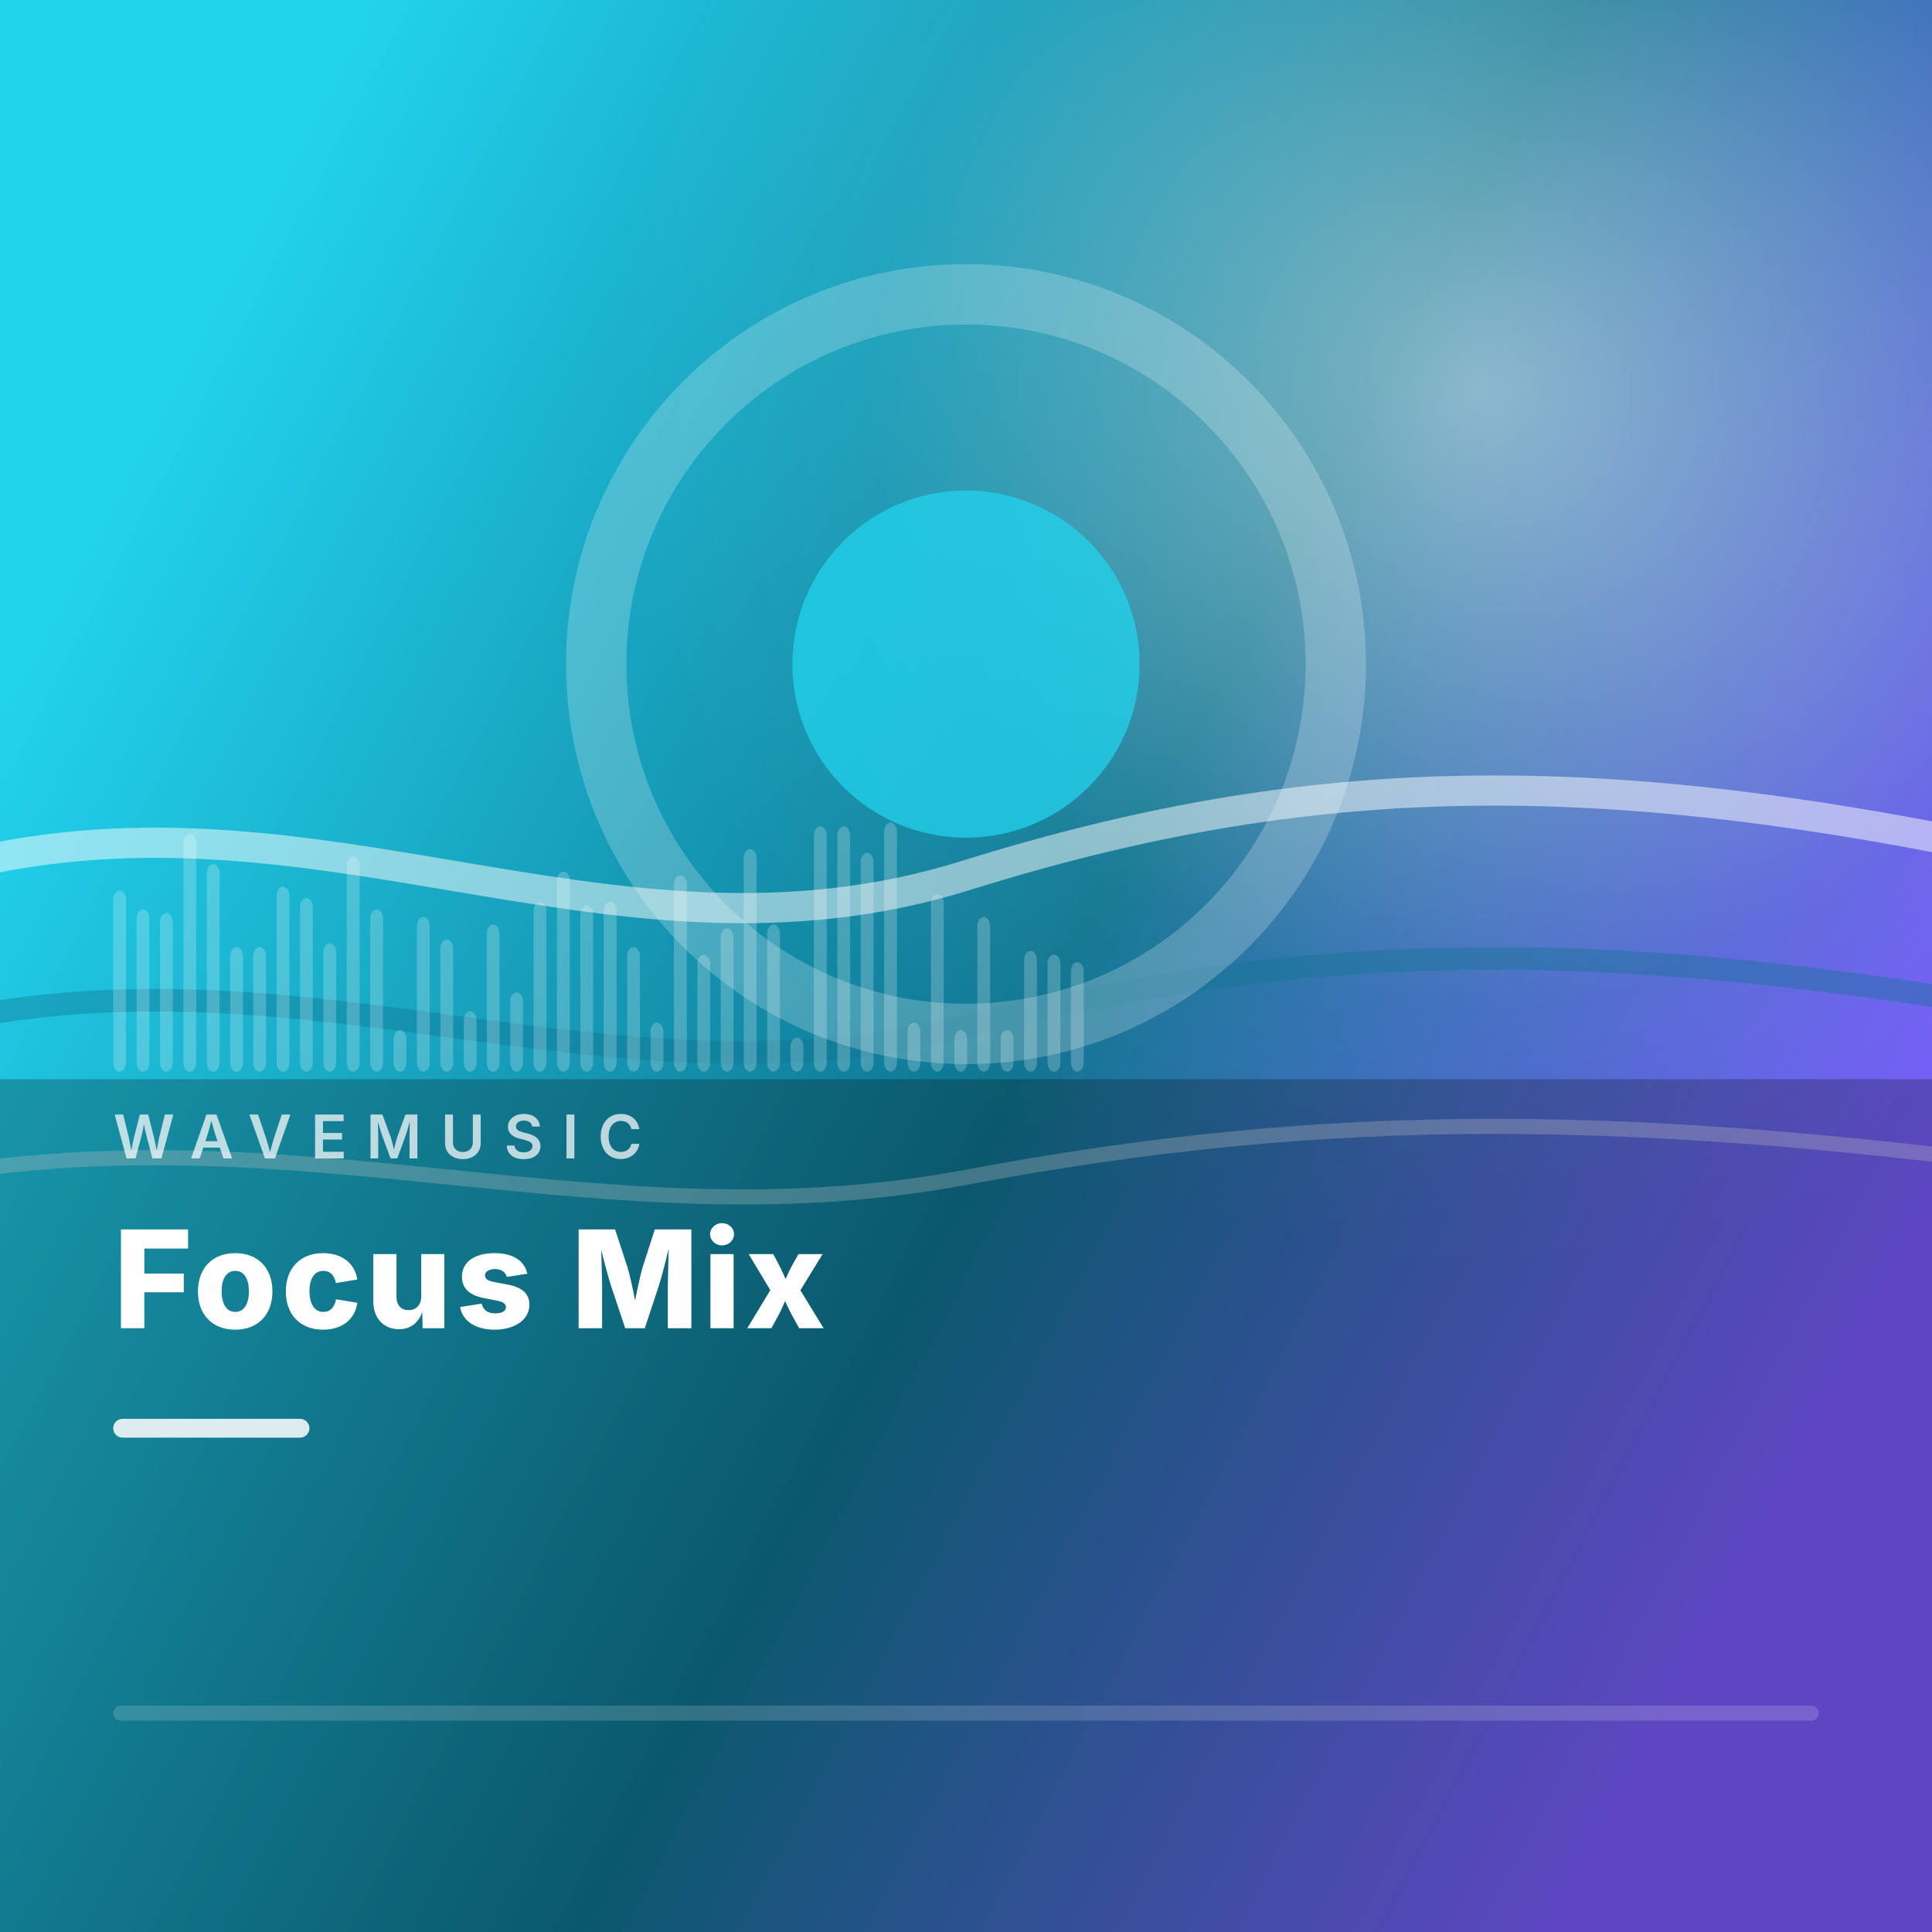
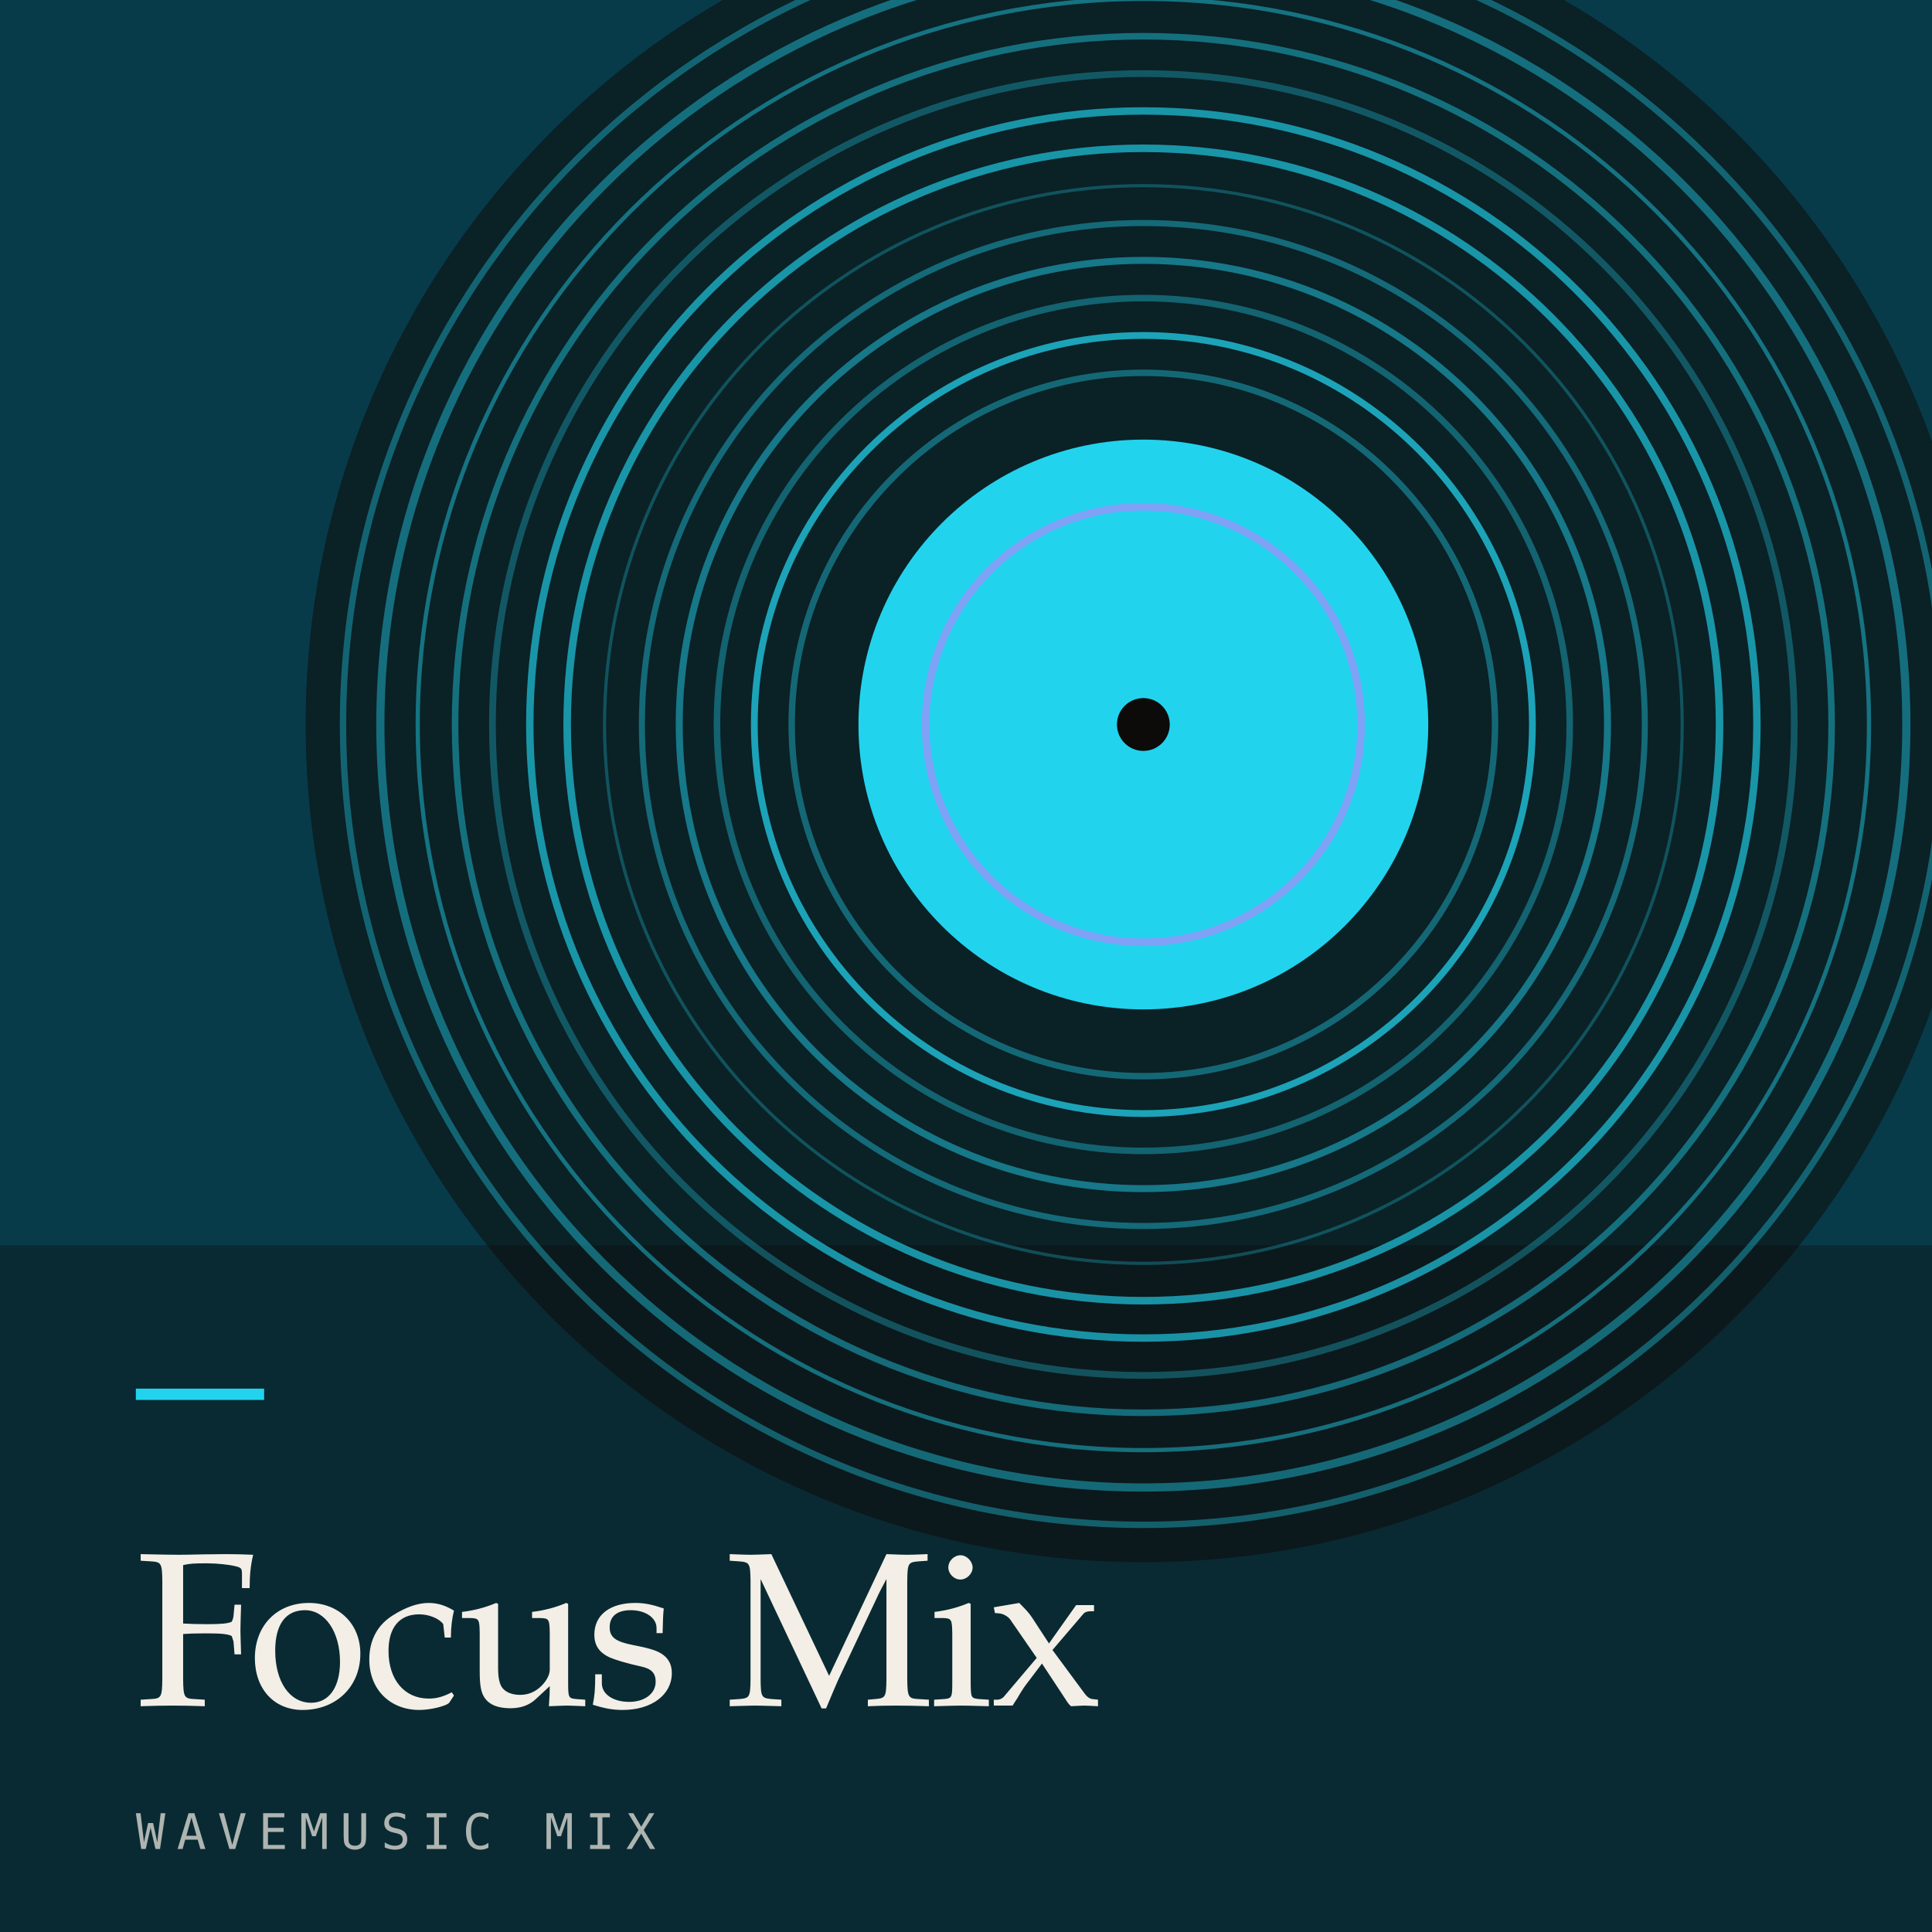
<svg xmlns="http://www.w3.org/2000/svg" viewBox="0 0 512 512" width="512" height="512" role="img" aria-label="Focus Mix">
-   <defs>
-     <linearGradient id="bgm3" gradientTransform="rotate(27 0.5 0.5)">
-       <stop offset="0" stop-color="#22d3ee" />
-       <stop offset="0.55" stop-color="#0e7490" />
-       <stop offset="1" stop-color="#7c5cff" />
-     </linearGradient>
-     <radialGradient id="glowm3" cx="0.5" cy="0.5" r="0.5">
-       <stop offset="0" stop-color="#ffffff" stop-opacity="0.5" />
-       <stop offset="0.7" stop-color="#ffffff" stop-opacity="0.05" />
-       <stop offset="1" stop-color="#ffffff" stop-opacity="0" />
-     </radialGradient>
-   </defs>
-   <rect width="512" height="512" fill="url(#bgm3)" />
-   <circle cx="392" cy="104" r="230" fill="url(#glowm3)" />
-   <g>
-     <path d="M -20 232 C 80 202, 160 262, 256 232 S 432 202, 560 232" fill="none" stroke="#ffffff" stroke-width="8" opacity="0.5" stroke-linecap="round" />
-     <path d="M -20 272 C 80 248, 160 296, 256 272 S 432 248, 560 272" fill="none" stroke="#0e7490" stroke-width="6" opacity="0.4" stroke-linecap="round" />
-     <path d="M -20 312 C 80 294, 160 330, 256 312 S 432 294, 560 312" fill="none" stroke="#ffffff" stroke-width="4" opacity="0.3" stroke-linecap="round" />
-     <circle cx="256" cy="176" r="98" fill="none" stroke="#ffffff38" stroke-width="16" />
-     <circle cx="256" cy="176" r="46" fill="#22d3eebf" />
-   </g>
-   <g>
-     <rect x="30.0" y="236.0" width="3.40" height="48" rx="2.4" fill="#ffffff" opacity="0.22" />
-     <rect x="36.2" y="241.0" width="3.40" height="43" rx="2.4" fill="#ffffff" opacity="0.22" />
-     <rect x="42.4" y="242.0" width="3.40" height="42" rx="2.4" fill="#ffffff" opacity="0.22" />
-     <rect x="48.6" y="221.0" width="3.40" height="63" rx="2.4" fill="#ffffff" opacity="0.22" />
-     <rect x="54.8" y="229.0" width="3.40" height="55" rx="2.4" fill="#ffffff" opacity="0.22" />
-     <rect x="61.0" y="251.0" width="3.40" height="33" rx="2.4" fill="#ffffff" opacity="0.22" />
-     <rect x="67.1" y="251.0" width="3.40" height="33" rx="2.4" fill="#ffffff" opacity="0.22" />
-     <rect x="73.3" y="235.0" width="3.40" height="49" rx="2.4" fill="#ffffff" opacity="0.22" />
-     <rect x="79.5" y="238.0" width="3.40" height="46" rx="2.4" fill="#ffffff" opacity="0.22" />
-     <rect x="85.7" y="250.0" width="3.40" height="34" rx="2.4" fill="#ffffff" opacity="0.22" />
-     <rect x="91.9" y="227.0" width="3.40" height="57" rx="2.4" fill="#ffffff" opacity="0.22" />
-     <rect x="98.1" y="241.0" width="3.40" height="43" rx="2.4" fill="#ffffff" opacity="0.22" />
-     <rect x="104.3" y="273.0" width="3.40" height="11" rx="2.4" fill="#ffffff" opacity="0.22" />
-     <rect x="110.5" y="243.0" width="3.40" height="41" rx="2.4" fill="#ffffff" opacity="0.22" />
-     <rect x="116.7" y="249.0" width="3.40" height="35" rx="2.4" fill="#ffffff" opacity="0.22" />
-     <rect x="122.9" y="268.0" width="3.40" height="16" rx="2.4" fill="#ffffff" opacity="0.22" />
-     <rect x="129.0" y="245.0" width="3.40" height="39" rx="2.4" fill="#ffffff" opacity="0.22" />
-     <rect x="135.2" y="263.0" width="3.40" height="21" rx="2.4" fill="#ffffff" opacity="0.22" />
-     <rect x="141.4" y="239.0" width="3.40" height="45" rx="2.4" fill="#ffffff" opacity="0.22" />
-     <rect x="147.6" y="231.0" width="3.40" height="53" rx="2.4" fill="#ffffff" opacity="0.22" />
-     <rect x="153.8" y="240.0" width="3.40" height="44" rx="2.4" fill="#ffffff" opacity="0.22" />
-     <rect x="160.0" y="239.0" width="3.40" height="45" rx="2.4" fill="#ffffff" opacity="0.22" />
-     <rect x="166.2" y="251.0" width="3.40" height="33" rx="2.4" fill="#ffffff" opacity="0.22" />
-     <rect x="172.4" y="271.0" width="3.40" height="13" rx="2.4" fill="#ffffff" opacity="0.22" />
-     <rect x="178.6" y="232.0" width="3.40" height="52" rx="2.4" fill="#ffffff" opacity="0.22" />
-     <rect x="184.8" y="253.0" width="3.40" height="31" rx="2.4" fill="#ffffff" opacity="0.22" />
-     <rect x="191.0" y="246.0" width="3.40" height="38" rx="2.4" fill="#ffffff" opacity="0.22" />
-     <rect x="197.1" y="225.0" width="3.40" height="59" rx="2.4" fill="#ffffff" opacity="0.22" />
-     <rect x="203.3" y="245.0" width="3.40" height="39" rx="2.4" fill="#ffffff" opacity="0.22" />
-     <rect x="209.5" y="275.0" width="3.40" height="9" rx="2.4" fill="#ffffff" opacity="0.22" />
-     <rect x="215.7" y="219.0" width="3.40" height="65" rx="2.4" fill="#ffffff" opacity="0.22" />
-     <rect x="221.9" y="219.0" width="3.40" height="65" rx="2.4" fill="#ffffff" opacity="0.22" />
-     <rect x="228.1" y="226.0" width="3.40" height="58" rx="2.4" fill="#ffffff" opacity="0.22" />
-     <rect x="234.3" y="218.0" width="3.40" height="66" rx="2.4" fill="#ffffff" opacity="0.22" />
-     <rect x="240.5" y="271.0" width="3.40" height="13" rx="2.4" fill="#ffffff" opacity="0.22" />
-     <rect x="246.7" y="237.0" width="3.40" height="47" rx="2.4" fill="#ffffff" opacity="0.22" />
-     <rect x="252.9" y="273.0" width="3.40" height="11" rx="2.4" fill="#ffffff" opacity="0.22" />
-     <rect x="259.0" y="243.0" width="3.40" height="41" rx="2.4" fill="#ffffff" opacity="0.22" />
-     <rect x="265.2" y="273.0" width="3.40" height="11" rx="2.4" fill="#ffffff" opacity="0.22" />
-     <rect x="271.4" y="252.0" width="3.40" height="32" rx="2.4" fill="#ffffff" opacity="0.22" />
-     <rect x="277.6" y="253.0" width="3.40" height="31" rx="2.4" fill="#ffffff" opacity="0.22" />
-     <rect x="283.8" y="255.0" width="3.40" height="29" rx="2.4" fill="#ffffff" opacity="0.22" />
-   </g>
-   <rect y="286" width="512" height="226" fill="#000000" opacity="0.24" />
-   <text x="30" y="352" font-family="Inter, 'Segoe UI', Arial, sans-serif" font-size="36" font-weight="800" letter-spacing="1" fill="#ffffff">Focus Mix</text>
-   <text x="30" y="307" font-family="Inter, 'Segoe UI', Arial, sans-serif" font-size="16" font-weight="600" letter-spacing="5" fill="#ffffff" opacity="0.72">WAVEMUSIC</text>
-   <rect x="30" y="376" width="52" height="5" rx="2.5" fill="#ffffff" opacity="0.85" />
-   <rect x="30" y="452" width="452" height="4" rx="2" fill="#ffffff" opacity="0.16" />
+   <rect width="512" height="512" fill="#073b4a" />
+   <rect y="330" width="512" height="182" fill="#0c0b0a" opacity="0.35" />
+   <circle cx="303" cy="192" r="222" fill="#0c0b0a" opacity="0.55" />
+   <circle cx="303" cy="192" r="93.2" fill="none" stroke="#22d3ee" stroke-width="1.70" opacity="0.40" />
+   <circle cx="303" cy="192" r="103.1" fill="none" stroke="#22d3ee" stroke-width="1.80" opacity="0.73" />
+   <circle cx="303" cy="192" r="113.0" fill="none" stroke="#22d3ee" stroke-width="1.74" opacity="0.37" />
+   <circle cx="303" cy="192" r="123.0" fill="none" stroke="#22d3ee" stroke-width="1.85" opacity="0.49" />
+   <circle cx="303" cy="192" r="132.9" fill="none" stroke="#22d3ee" stroke-width="1.61" opacity="0.41" />
+   <circle cx="303" cy="192" r="142.8" fill="none" stroke="#22d3ee" stroke-width="0.85" opacity="0.28" />
+   <circle cx="303" cy="192" r="152.7" fill="none" stroke="#22d3ee" stroke-width="2.00" opacity="0.65" />
+   <circle cx="303" cy="192" r="162.6" fill="none" stroke="#22d3ee" stroke-width="1.96" opacity="0.65" />
+   <circle cx="303" cy="192" r="172.5" fill="none" stroke="#22d3ee" stroke-width="1.79" opacity="0.31" />
+   <circle cx="303" cy="192" r="182.4" fill="none" stroke="#22d3ee" stroke-width="1.74" opacity="0.44" />
+   <circle cx="303" cy="192" r="192.3" fill="none" stroke="#22d3ee" stroke-width="1.12" opacity="0.46" />
+   <circle cx="303" cy="192" r="202.2" fill="none" stroke="#22d3ee" stroke-width="2.17" opacity="0.43" />
+   <circle cx="303" cy="192" r="212.1" fill="none" stroke="#22d3ee" stroke-width="1.69" opacity="0.38" />
+   <circle cx="303" cy="192" r="75.5" fill="#22d3ee" />
+   <circle cx="303" cy="192" r="57.7" fill="none" stroke="#a78bfa" stroke-width="2" opacity="0.7" />
+   <circle cx="303" cy="192" r="7" fill="#0c0b0a" />
+   <rect x="36" y="368" width="34" height="3" fill="#22d3ee" />
+   <text x="36" y="490" font-family="Consolas, Menlo, monospace" font-size="13" letter-spacing="3" fill="#f3eee6" opacity="0.7">WAVEMUSIC MIX</text>
+   <text x="36" y="452" font-family="Iowan Old Style, Palatino Linotype, Palatino, Georgia, serif" font-size="58" fill="#f3eee6" letter-spacing="-1">Focus Mix</text>
</svg>
